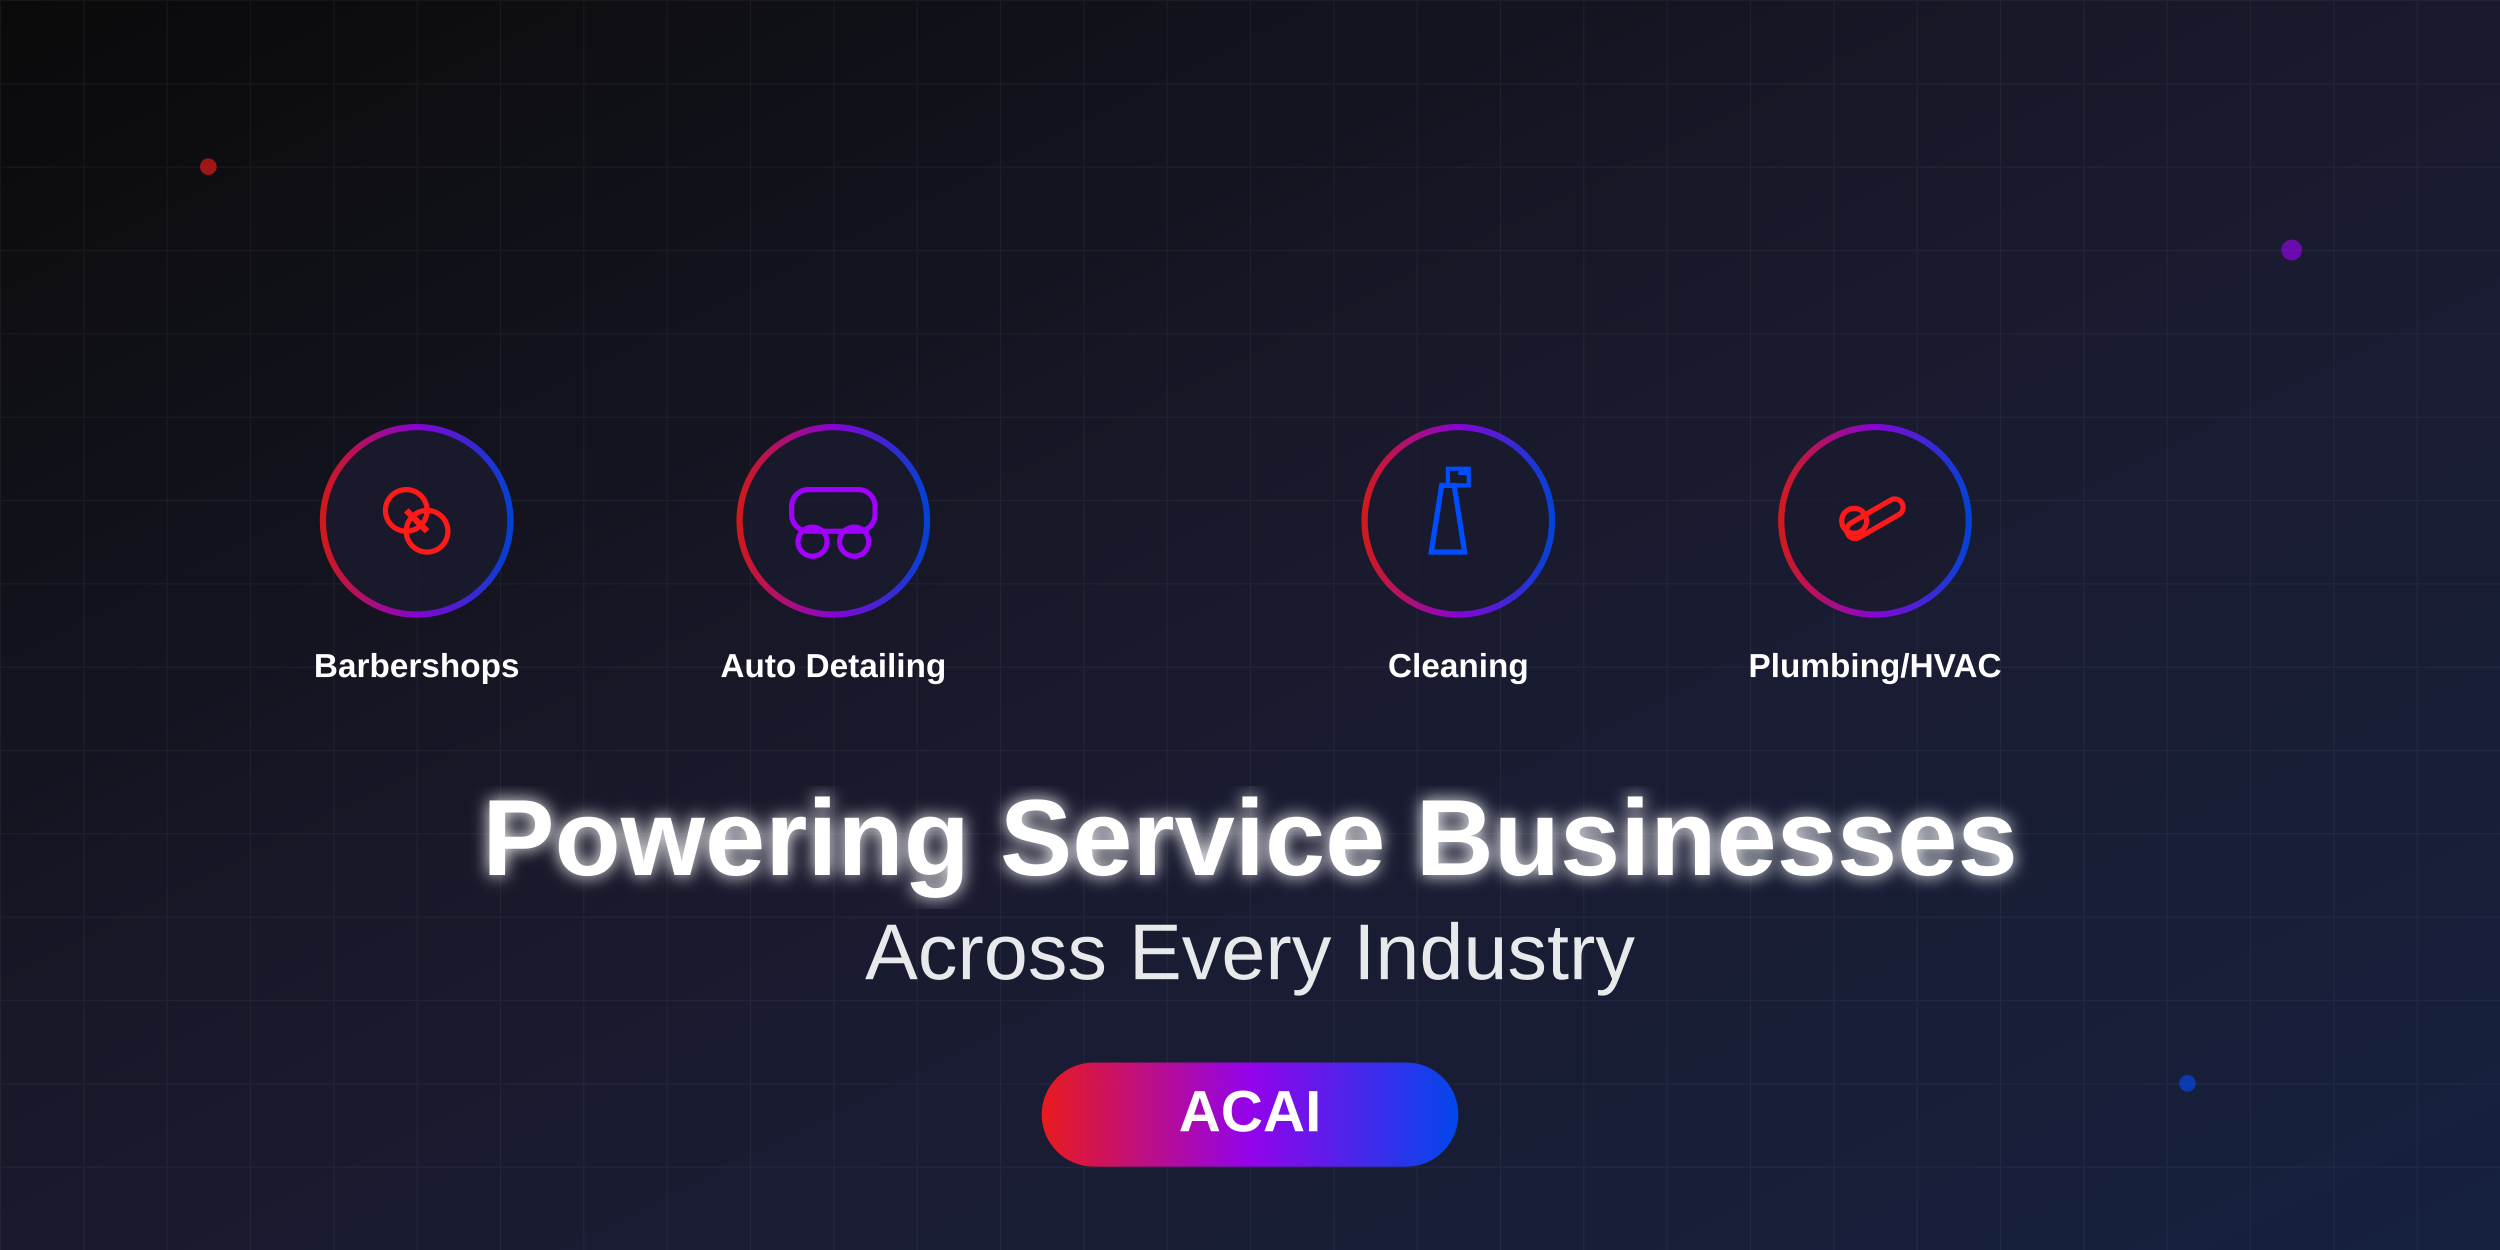
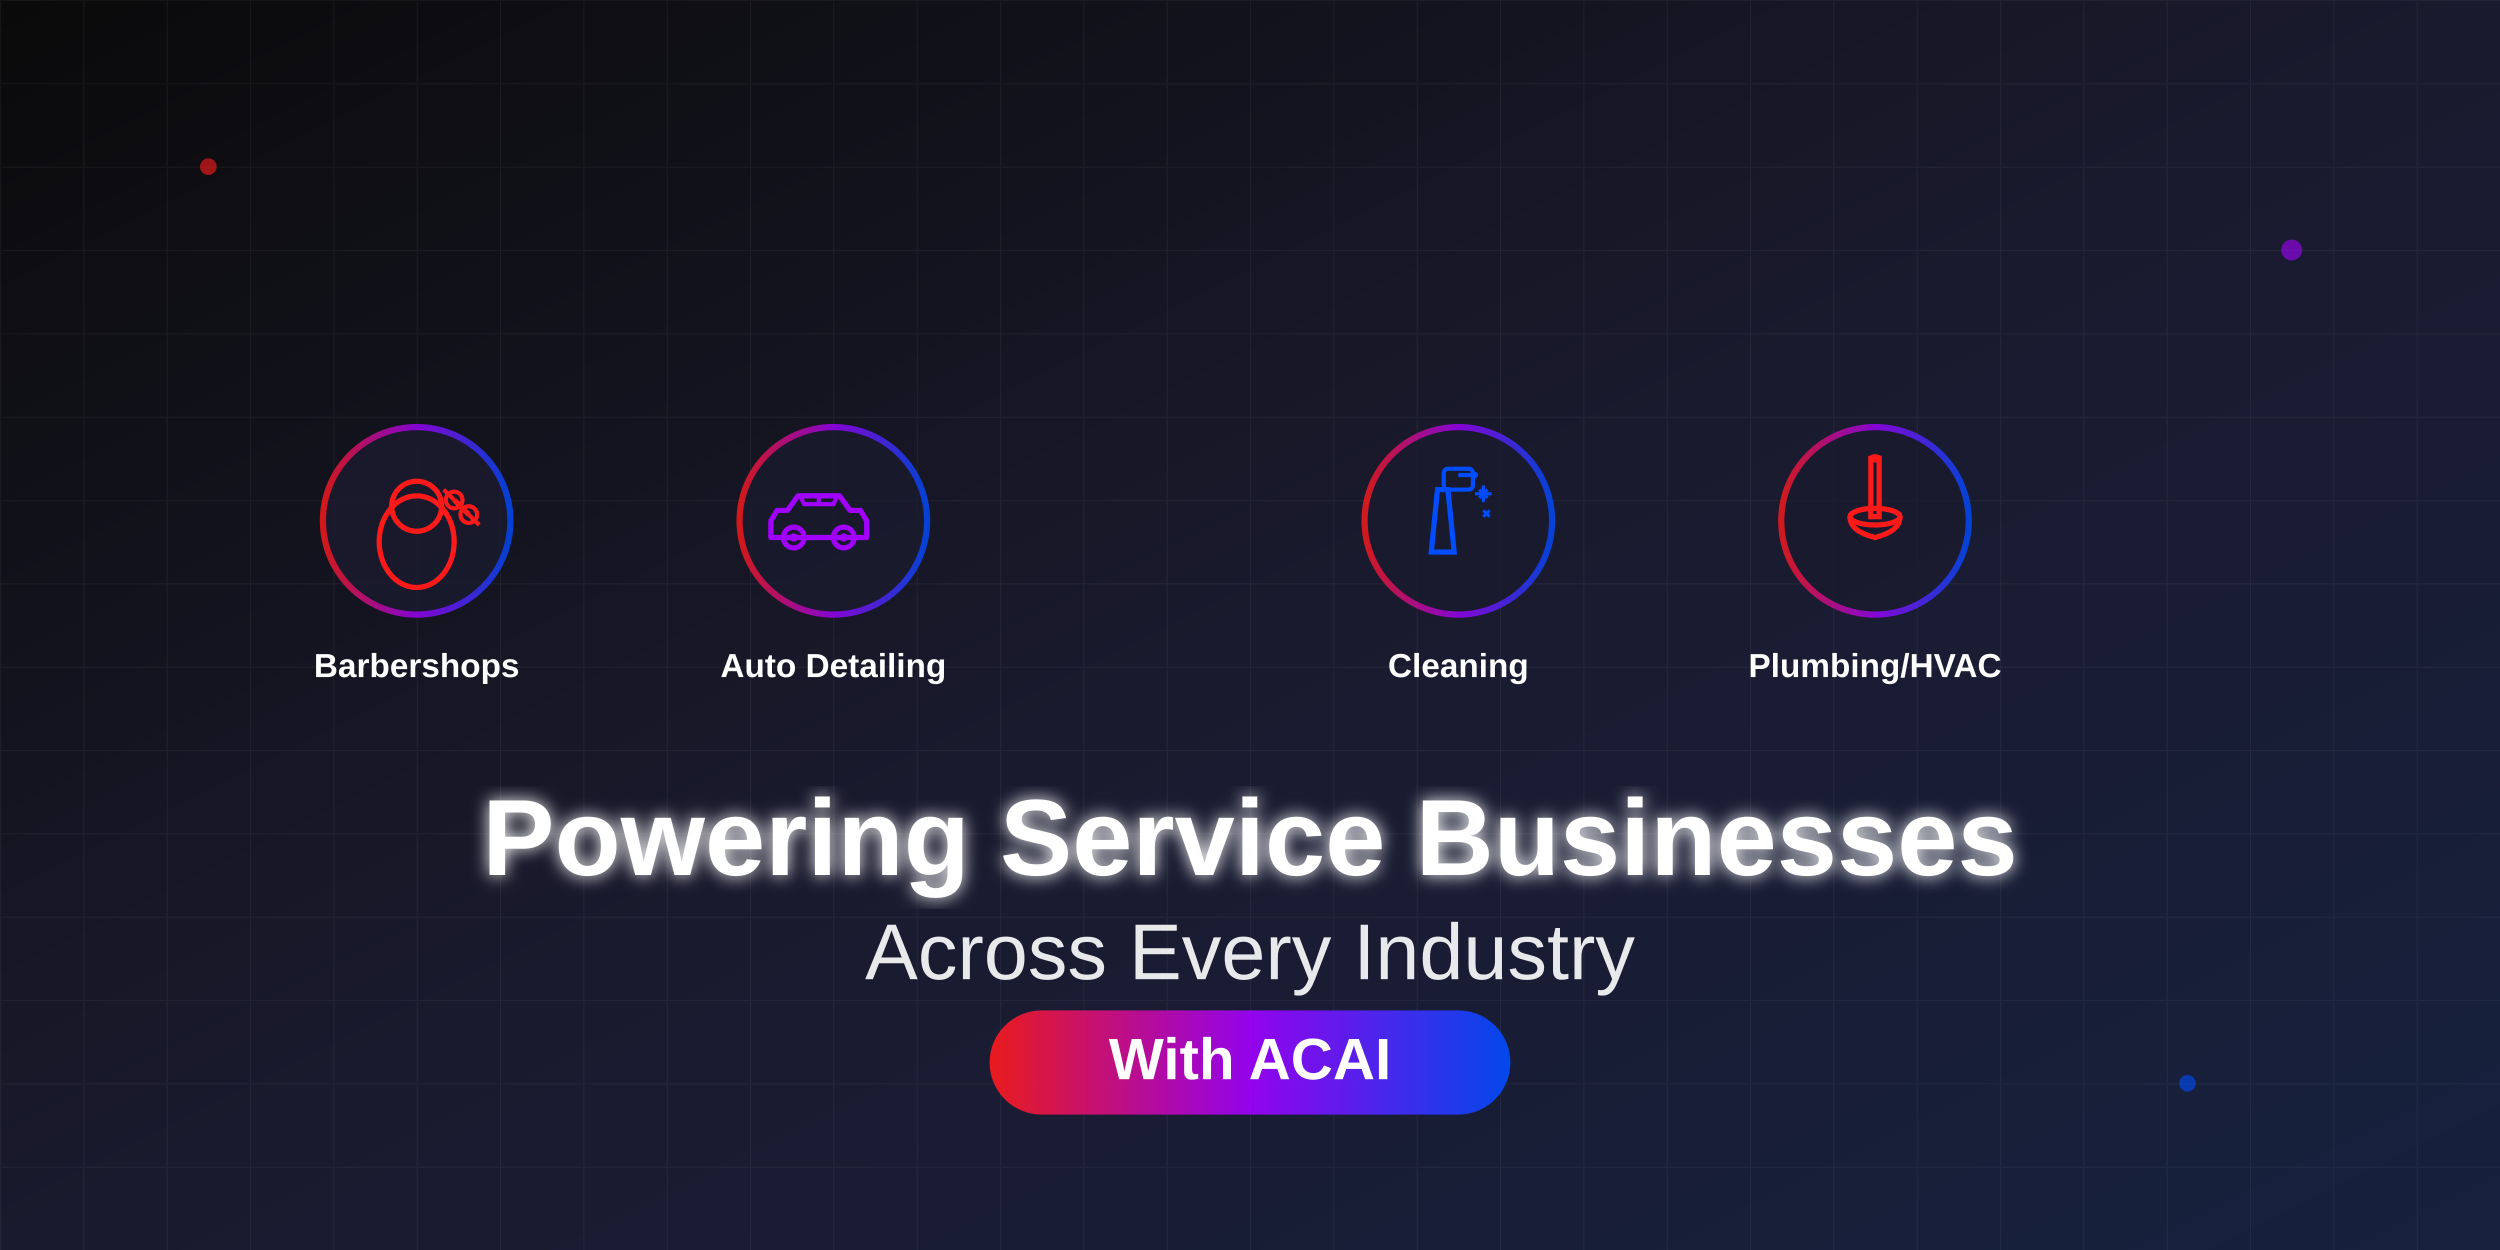
<svg xmlns="http://www.w3.org/2000/svg" width="1200" height="600">
  <defs>
    <linearGradient id="darkBg" x1="0%" y1="0%" x2="100%" y2="100%">
      <stop offset="0%" style="stop-color:#0a0a0a;stop-opacity:1" />
      <stop offset="50%" style="stop-color:#1a1a2e;stop-opacity:1" />
      <stop offset="100%" style="stop-color:#16213e;stop-opacity:1" />
    </linearGradient>
    <linearGradient id="accentGrad" x1="0%" y1="0%" x2="100%" y2="0%">
      <stop offset="0%" style="stop-color:#ff1a1a;stop-opacity:1" />
      <stop offset="50%" style="stop-color:#a100ff;stop-opacity:1" />
      <stop offset="100%" style="stop-color:#004cff;stop-opacity:1" />
    </linearGradient>
    <filter id="glow">
      <feGaussianBlur stdDeviation="4" result="coloredBlur" />
      <feMerge>
        <feMergeNode in="coloredBlur" />
        <feMergeNode in="SourceGraphic" />
      </feMerge>
    </filter>
  </defs>
  <rect width="1200" height="600" fill="url(#darkBg)" />
  <g opacity="0.05">
    <defs>
      <pattern id="grid" width="40" height="40" patternUnits="userSpaceOnUse">
        <path d="M 40 0 L 0 0 0 40" fill="none" stroke="white" stroke-width="1" />
      </pattern>
    </defs>
    <rect width="1200" height="600" fill="url(#grid)" />
  </g>
  <g transform="translate(150, 200)">
    <circle cx="50" cy="50" r="45" fill="#1a1a2e" stroke="url(#accentGrad)" stroke-width="3" opacity="0.8" />
-     <g transform="translate(30, 30)">
-       <circle cx="15" cy="15" r="10" fill="none" stroke="#ff1a1a" stroke-width="2.5" />
-       <circle cx="25" cy="25" r="10" fill="none" stroke="#ff1a1a" stroke-width="2.5" />
-       <line x1="15" y1="15" x2="25" y2="25" stroke="#ff1a1a" stroke-width="3" />
+     <g transform="translate(25, 25)">
+       <ellipse cx="25" cy="35" rx="18" ry="22" fill="none" stroke="#ff1a1a" stroke-width="2.5" />
+       <circle cx="25" cy="18" r="12" fill="none" stroke="#ff1a1a" stroke-width="2.5" />
+       <g transform="translate(38, 10)">
+         <circle cx="5" cy="5" r="4" fill="none" stroke="#ff1a1a" stroke-width="2" />
+         <circle cx="12" cy="12" r="4" fill="none" stroke="#ff1a1a" stroke-width="2" />
+         <line x1="5" y1="5" x2="12" y2="12" stroke="#ff1a1a" stroke-width="2.5" />
+         <line x1="5" y1="5" x2="0" y2="0" stroke="#ff1a1a" stroke-width="2" />
+         <line x1="12" y1="12" x2="17" y2="17" stroke="#ff1a1a" stroke-width="2" />
+       </g>
    </g>
    <text x="50" y="125" font-family="Arial, sans-serif" font-size="16" font-weight="600" fill="#fff" text-anchor="middle">Barbershops</text>
  </g>
  <g transform="translate(350, 200)">
    <circle cx="50" cy="50" r="45" fill="#1a1a2e" stroke="url(#accentGrad)" stroke-width="3" opacity="0.8" />
-     <g transform="translate(25, 35)">
-       <rect x="5" y="0" width="40" height="20" rx="8" fill="none" stroke="#a100ff" stroke-width="2.5" />
-       <circle cx="15" cy="25" r="7" fill="none" stroke="#a100ff" stroke-width="2.5" />
-       <circle cx="35" cy="25" r="7" fill="none" stroke="#a100ff" stroke-width="2.5" />
+     <g transform="translate(18, 30)">
+       <path d="M 10 15 L 15 8 L 35 8 L 40 15 L 45 15 L 48 20 L 48 28 L 2 28 L 2 20 L 5 15 Z" fill="none" stroke="#a100ff" stroke-width="2.5" stroke-linejoin="round" />
+       <path d="M 16 8 L 18 12 L 32 12 L 34 8" fill="none" stroke="#a100ff" stroke-width="2" />
+       <circle cx="13" cy="28" r="5" fill="none" stroke="#a100ff" stroke-width="2.5" />
+       <circle cx="37" cy="28" r="5" fill="none" stroke="#a100ff" stroke-width="2.5" />
+       <circle cx="13" cy="28" r="2" fill="#a100ff" />
+       <circle cx="37" cy="28" r="2" fill="#a100ff" />
+       <line x1="25" y1="12" x2="25" y2="8" stroke="#a100ff" stroke-width="2" />
    </g>
    <text x="50" y="125" font-family="Arial, sans-serif" font-size="16" font-weight="600" fill="#fff" text-anchor="middle">Auto Detailing</text>
  </g>
  <g transform="translate(650, 200)">
    <circle cx="50" cy="50" r="45" fill="#1a1a2e" stroke="url(#accentGrad)" stroke-width="3" opacity="0.8" />
-     <g transform="translate(30, 25)">
-       <rect x="15" y="0" width="10" height="8" fill="none" stroke="#004cff" stroke-width="2" />
-       <path d="M 12 8 L 18 8 L 23 40 L 7 40 Z" fill="none" stroke="#004cff" stroke-width="2.5" />
-       <line x1="20" y1="2" x2="25" y2="2" stroke="#004cff" stroke-width="2" />
+     <g transform="translate(25, 20)">
+       <rect x="18" y="5" width="14" height="10" rx="2" fill="none" stroke="#004cff" stroke-width="2" />
+       <path d="M 15 15 L 20 15 L 23 45 L 12 45 Z" fill="none" stroke="#004cff" stroke-width="2.5" />
+       <line x1="25" y1="8" x2="32" y2="8" stroke="#004cff" stroke-width="2" />
+       <circle cx="33" cy="8" r="1.5" fill="#004cff" />
+       <g transform="translate(35, 15)">
+         <line x1="0" y1="0" x2="4" y2="4" stroke="#004cff" stroke-width="1.5" />
+         <line x1="4" y1="0" x2="0" y2="4" stroke="#004cff" stroke-width="1.5" />
+         <line x1="2" y1="-2" x2="2" y2="6" stroke="#004cff" stroke-width="1.5" />
+         <line x1="-2" y1="2" x2="6" y2="2" stroke="#004cff" stroke-width="1.5" />
+       </g>
+       <g transform="translate(37, 25)">
+         <line x1="0" y1="0" x2="3" y2="3" stroke="#004cff" stroke-width="1.5" />
+         <line x1="3" y1="0" x2="0" y2="3" stroke="#004cff" stroke-width="1.5" />
+       </g>
    </g>
    <text x="50" y="125" font-family="Arial, sans-serif" font-size="16" font-weight="600" fill="#fff" text-anchor="middle">Cleaning</text>
  </g>
  <g transform="translate(850, 200)">
    <circle cx="50" cy="50" r="45" fill="#1a1a2e" stroke="url(#accentGrad)" stroke-width="3" opacity="0.8" />
-     <g transform="translate(25, 30)">
-       <rect x="10" y="15" width="30" height="8" rx="4" fill="none" stroke="#ff1a1a" stroke-width="2.5" transform="rotate(-30 25 19)" />
-       <circle cx="15" cy="20" r="6" fill="none" stroke="#ff1a1a" stroke-width="2.5" />
+     <g transform="translate(28, 20)">
+       <rect x="20" y="0" width="4" height="28" fill="none" stroke="#ff1a1a" stroke-width="2.5" />
+       <ellipse cx="22" cy="28" rx="12" ry="4" fill="none" stroke="#ff1a1a" stroke-width="2.5" />
+       <path d="M 10 28 Q 10 35 22 38 Q 34 35 34 28" fill="none" stroke="#ff1a1a" stroke-width="2.5" />
+       <ellipse cx="22" cy="0" rx="3" ry="2" fill="#ff1a1a" />
    </g>
    <text x="50" y="125" font-family="Arial, sans-serif" font-size="16" font-weight="600" fill="#fff" text-anchor="middle">Plumbing/HVAC</text>
  </g>
  <g transform="translate(600, 420)">
    <text x="0" y="0" font-family="Arial, sans-serif" font-size="52" font-weight="bold" fill="#fff" text-anchor="middle" filter="url(#glow)">
      Powering Service Businesses
    </text>
    <text x="0" y="50" font-family="Arial, sans-serif" font-size="38" fill="#fff" text-anchor="middle" opacity="0.9">
      Across Every Industry
    </text>
  </g>
-   <g transform="translate(500, 510)">
-     <rect width="200" height="50" rx="25" fill="url(#accentGrad)" opacity="0.9" />
-     <text x="100" y="33" font-family="Arial, sans-serif" font-size="28" font-weight="bold" fill="#fff" text-anchor="middle">
-       ACAI
+   <g transform="translate(475, 485)">
+     <rect width="250" height="50" rx="25" fill="url(#accentGrad)" opacity="0.9" />
+     <text x="125" y="33" font-family="Arial, sans-serif" font-size="28" font-weight="bold" fill="#fff" text-anchor="middle">
+       With ACAI
    </text>
  </g>
  <circle cx="100" cy="80" r="4" fill="#ff1a1a" opacity="0.6">
    <animate attributeName="opacity" values="0.3;0.9;0.3" dur="3s" repeatCount="indefinite" />
  </circle>
  <circle cx="1100" cy="120" r="5" fill="#a100ff" opacity="0.6">
    <animate attributeName="opacity" values="0.4;1;0.4" dur="2.5s" repeatCount="indefinite" />
  </circle>
  <circle cx="1050" cy="520" r="4" fill="#004cff" opacity="0.6">
    <animate attributeName="opacity" values="0.5;0.9;0.5" dur="3.5s" repeatCount="indefinite" />
  </circle>
  <line x1="200" y1="250" x2="400" y2="250" stroke="url(#accentGrad)" stroke-width="2" opacity="0.3" stroke-dasharray="5,5" />
  <line x1="450" y1="250" x2="650" y2="250" stroke="url(#accentGrad)" stroke-width="2" opacity="0.3" stroke-dasharray="5,5" />
  <line x1="700" y1="250" x2="850" y2="250" stroke="url(#accentGrad)" stroke-width="2" opacity="0.3" stroke-dasharray="5,5" />
</svg>
